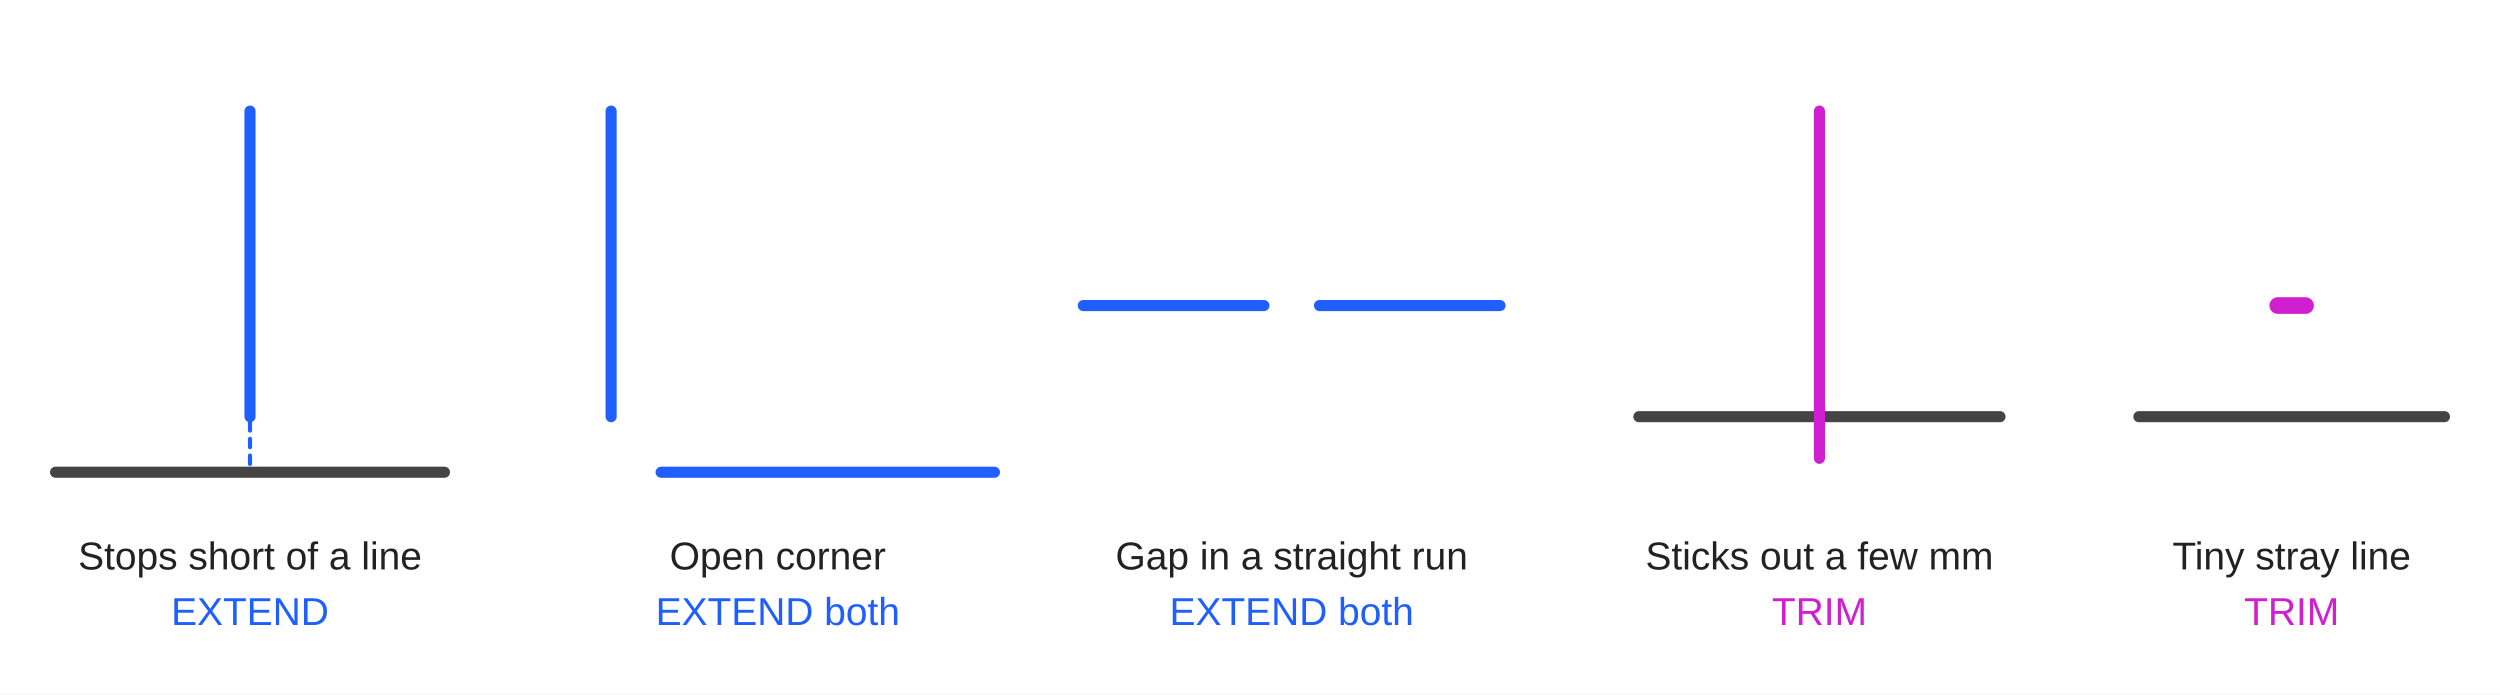
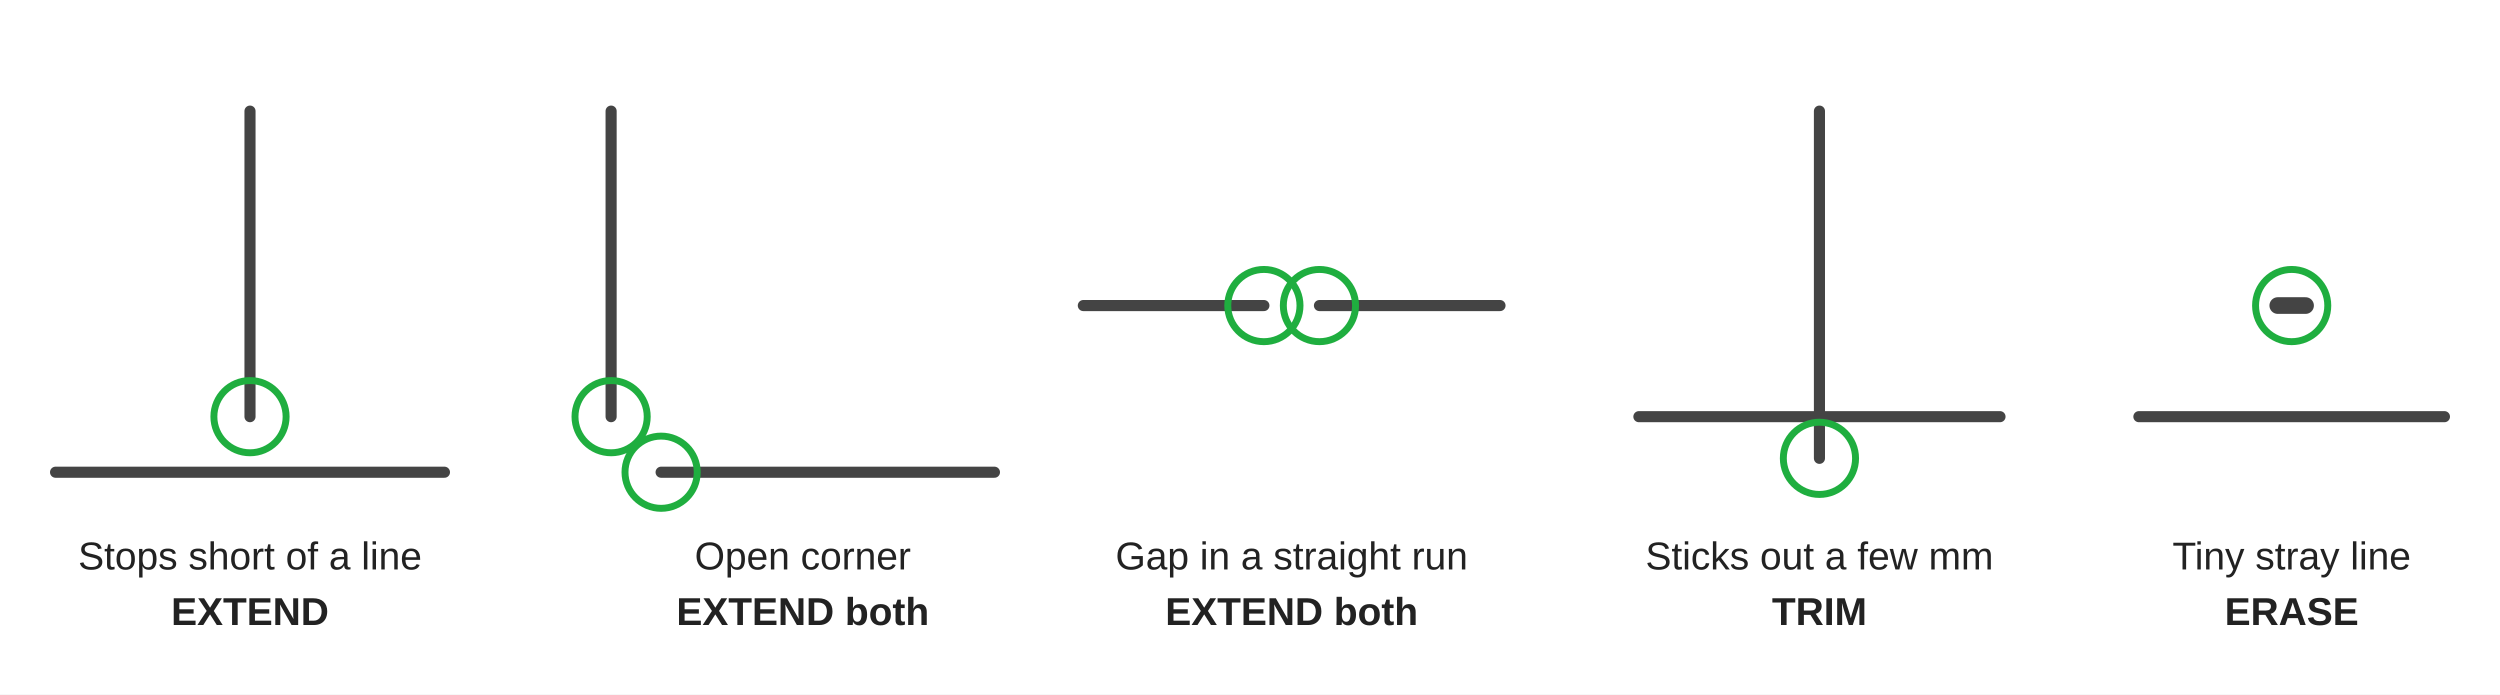
<svg xmlns="http://www.w3.org/2000/svg" viewBox="0 0 900 250" font-family="Segoe UI, Arial, sans-serif" font-size="14">
  <rect width="900" height="250" fill="#ffffff" />
-   <g stroke-width="4" stroke-linecap="round">
-     <line x1="20" y1="170" x2="160" y2="170" stroke="#444" />
-     <line x1="90" y1="40" x2="90" y2="150" stroke="#1f5fff" />
-     <line x1="90" y1="152" x2="90" y2="168" stroke="#1f5fff" stroke-width="1.5" stroke-dasharray="3 3" />
-     <line x1="220" y1="170" x2="340" y2="170" stroke="#1f5fff" transform="translate(18 0)" />
-     <line x1="220" y1="40" x2="220" y2="150" stroke="#1f5fff" />
-     <line x1="390" y1="110" x2="455" y2="110" stroke="#1f5fff" />
-     <line x1="475" y1="110" x2="540" y2="110" stroke="#1f5fff" />
-     <line x1="590" y1="150" x2="720" y2="150" stroke="#444" />
-     <line x1="655" y1="40" x2="655" y2="165" stroke="#d01fd0" />
-     <line x1="770" y1="150" x2="880" y2="150" stroke="#444" />
-     <line x1="820" y1="110" x2="830" y2="110" stroke="#d01fd0" stroke-width="6" />
+   <g stroke="#444" stroke-width="4" stroke-linecap="round">
+     <line x1="20" y1="170" x2="160" y2="170" />
+     <line x1="90" y1="40" x2="90" y2="150" />
+     <line x1="238" y1="170" x2="358" y2="170" />
+     <line x1="220" y1="40" x2="220" y2="150" />
+     <line x1="390" y1="110" x2="455" y2="110" />
+     <line x1="475" y1="110" x2="540" y2="110" />
+     <line x1="590" y1="150" x2="720" y2="150" />
+     <line x1="655" y1="40" x2="655" y2="165" />
+     <line x1="770" y1="150" x2="880" y2="150" />
+     <line x1="820" y1="110" x2="830" y2="110" stroke-width="6" />
+   </g>
+   <g fill="none" stroke="#1fae3f" stroke-width="2.5">
+     <circle cx="90" cy="150" r="13" />
+     <circle cx="238" cy="170" r="13" />
+     <circle cx="220" cy="150" r="13" />
+     <circle cx="455" cy="110" r="13" />
+     <circle cx="475" cy="110" r="13" />
+     <circle cx="655" cy="165" r="13" />
+     <circle cx="825" cy="110" r="13" />
  </g>
  <g fill="#222" text-anchor="middle">
    <text x="90" y="205">Stops short of a line</text>
-     <text x="90" y="225" fill="#1f5fff">EXTEND</text>
-     <text x="280" y="205">Open corner</text>
-     <text x="280" y="225" fill="#1f5fff">EXTEND both</text>
+     <text x="90" y="225" font-weight="600">EXTEND</text>
+     <text x="289" y="205">Open corner</text>
+     <text x="289" y="225" font-weight="600">EXTEND both</text>
    <text x="465" y="205">Gap in a straight run</text>
-     <text x="465" y="225" fill="#1f5fff">EXTEND both</text>
+     <text x="465" y="225" font-weight="600">EXTEND both</text>
    <text x="655" y="205">Sticks out a few mm</text>
-     <text x="655" y="225" fill="#d01fd0">TRIM</text>
+     <text x="655" y="225" font-weight="600">TRIM</text>
    <text x="825" y="205">Tiny stray line</text>
-     <text x="825" y="225" fill="#d01fd0">TRIM</text>
+     <text x="825" y="225" font-weight="600">ERASE</text>
  </g>
</svg>
